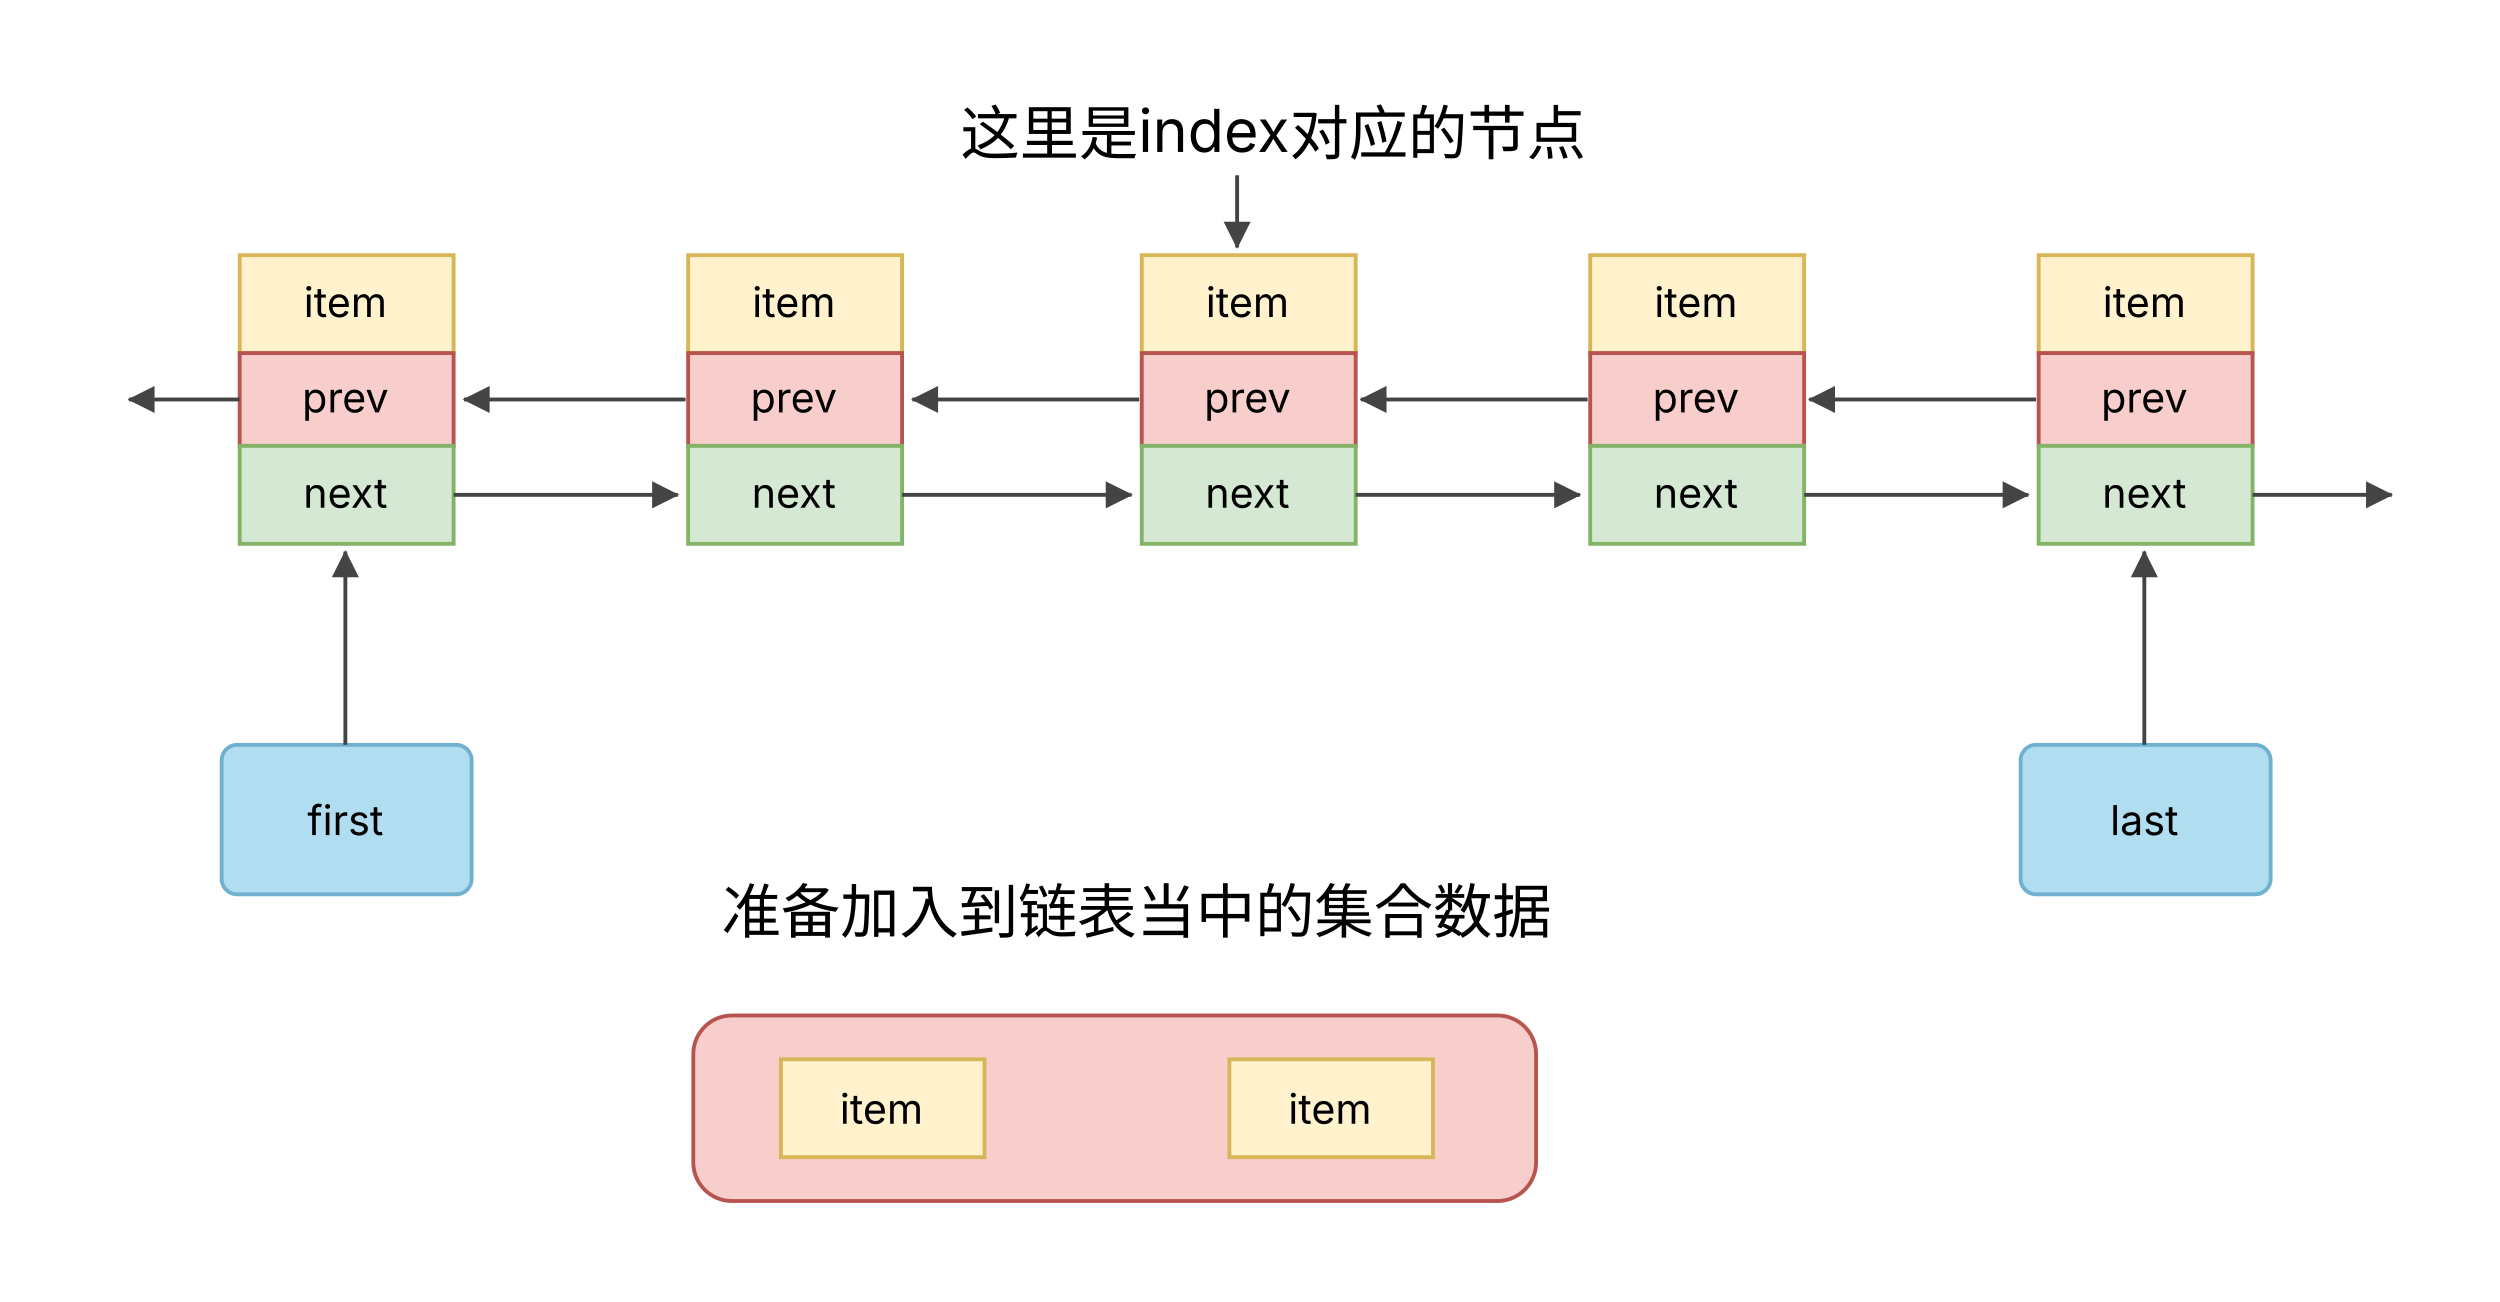
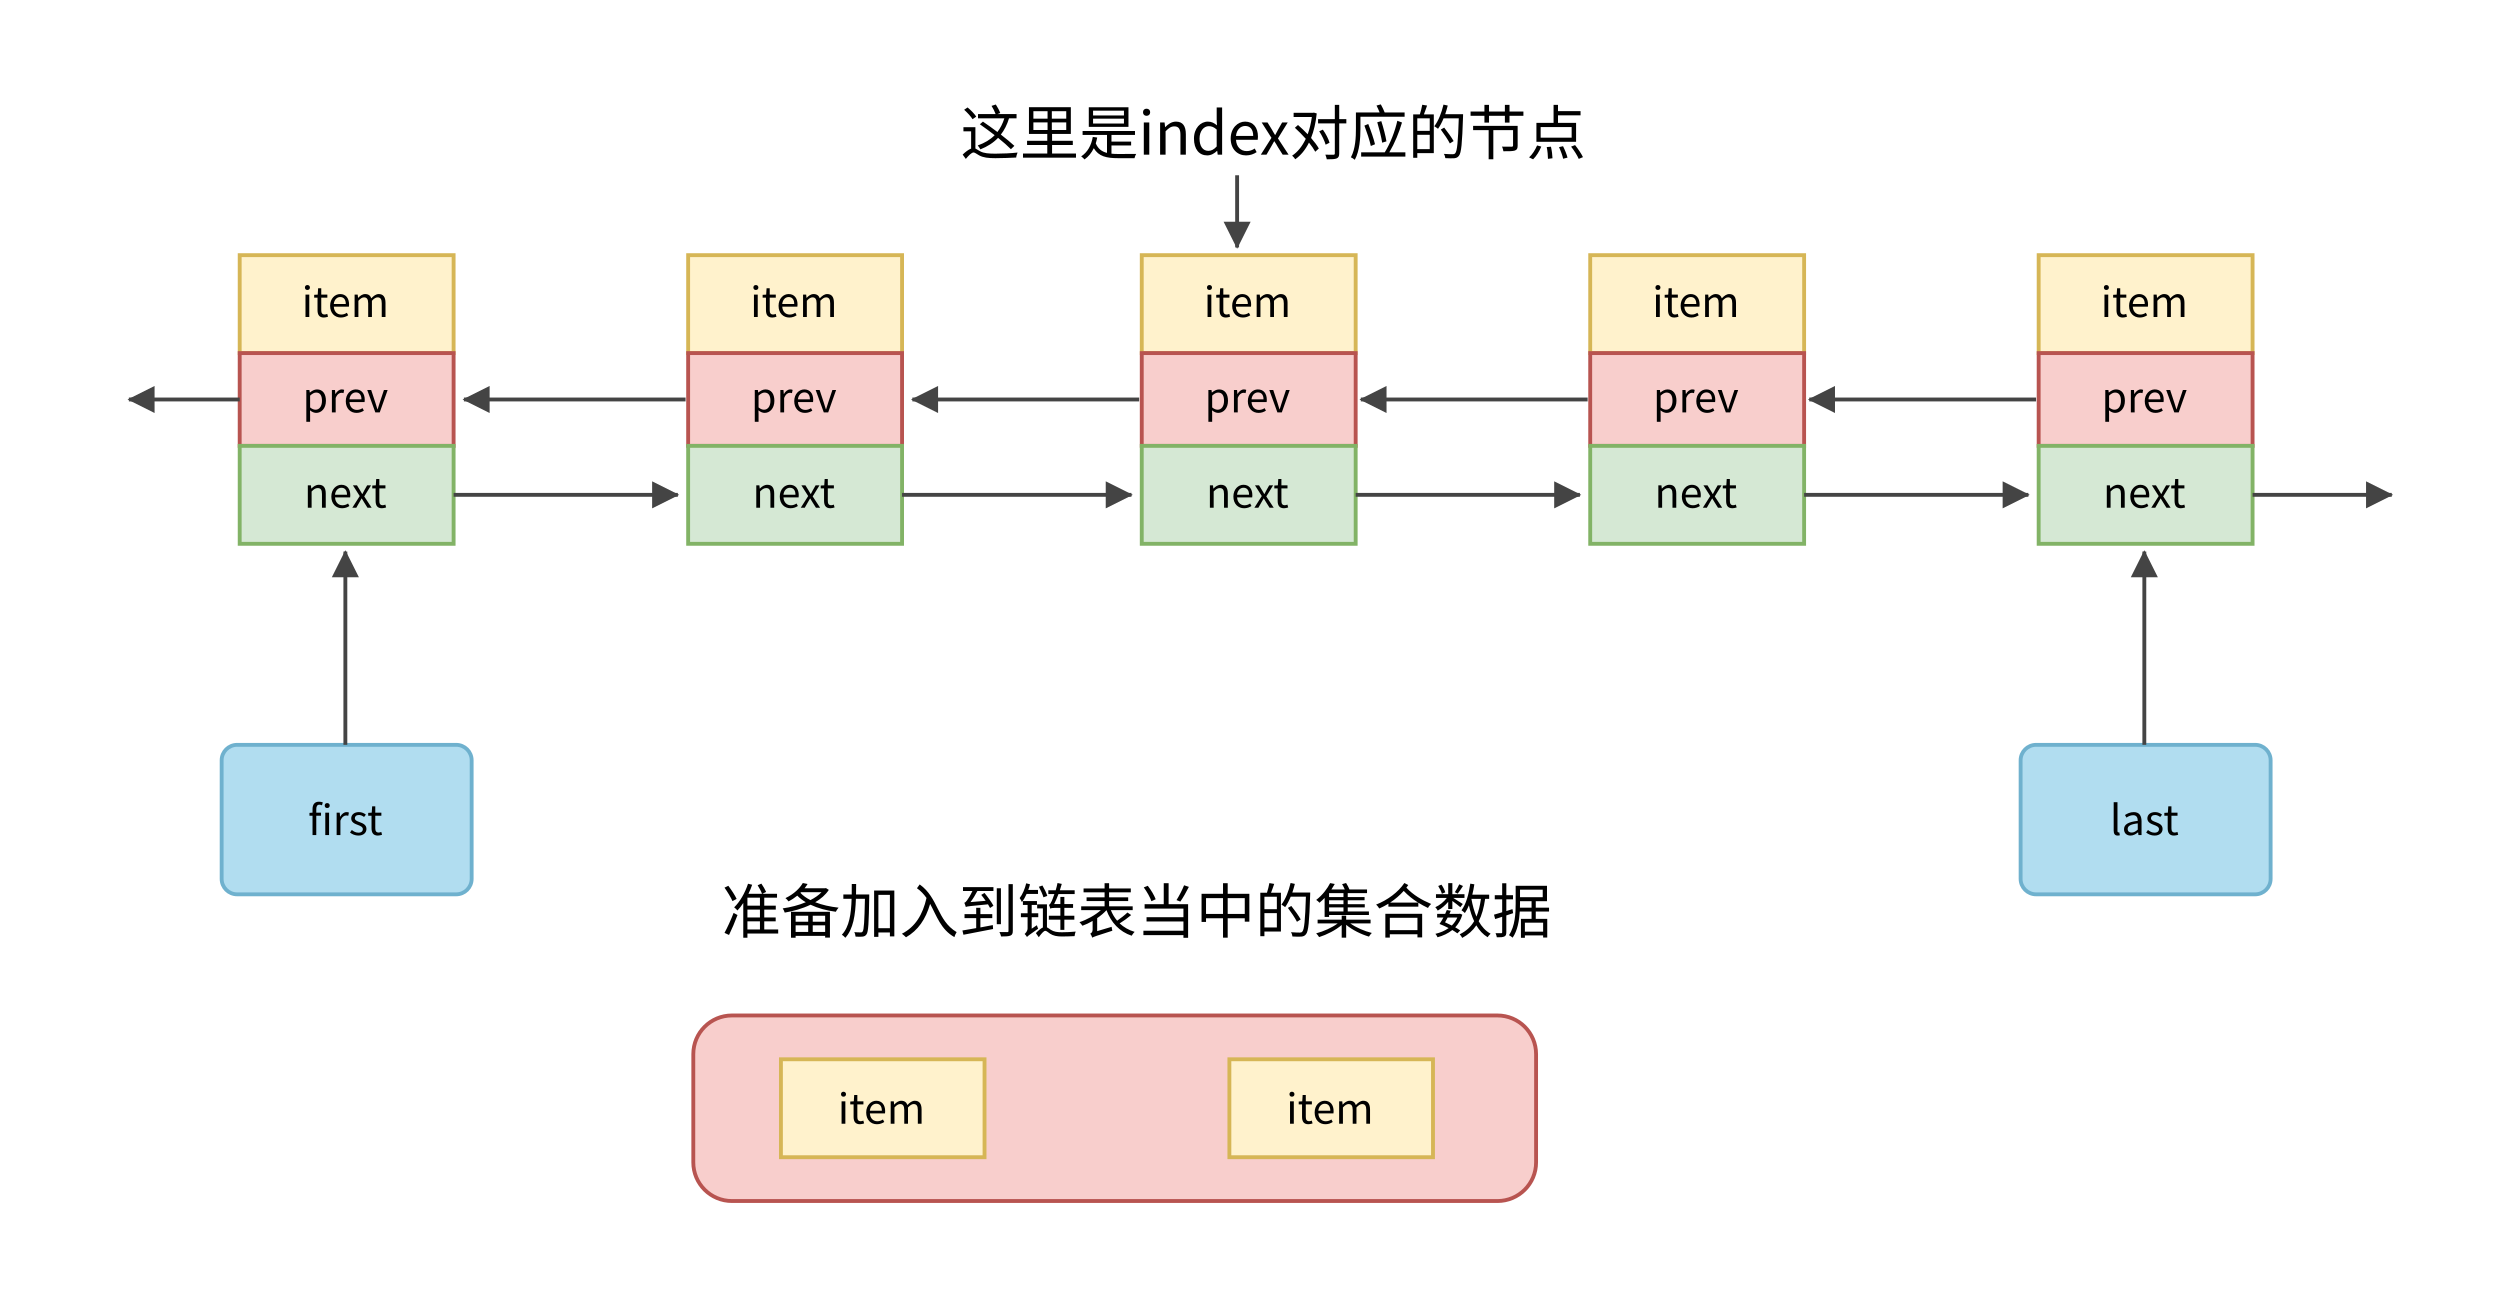
- <svg xmlns="http://www.w3.org/2000/svg" viewBox="0 0 970 505" role="img" aria-label="五个节点用 prev 与 next 双向串联，first 与 last 分别指向首尾节点，下方是准备加入链表的集合数据" font-family="-apple-system, 'PingFang SC', 'Hiragino Sans GB', 'Microsoft YaHei', sans-serif" width="970" height="505">
+ <svg xmlns="http://www.w3.org/2000/svg" viewBox="0 0 970 505" role="img" aria-label="五个节点用 prev 与 next 双向串联，first 与 last 分别指向首尾节点，下方是准备加入链表的集合数据" font-family="Seaford, 'PingFang SC', 'Hiragino Sans GB', 'Noto Sans CJK SC', 'Microsoft YaHei', sans-serif" width="970" height="505">
  <defs>
    <marker id="arrow-linkedlist06" viewBox="0 0 10 10" refX="9.5" refY="5" markerWidth="7" markerHeight="7" orient="auto-start-reverse">
      <path d="M0,0 L10,5 L0,10 z" fill="#444" />
    </marker>
  </defs>
  <g stroke-width="1.5">
    <g>
      <rect x="93" y="99" width="83" height="38" fill="#fff2cc" stroke="#d6b656" />
      <rect x="93" y="137" width="83" height="36" fill="#f8cecc" stroke="#b85450" />
      <rect x="93" y="173" width="83" height="38" fill="#d5e8d4" stroke="#82b366" />
    </g>
    <g>
      <rect x="267" y="99" width="83" height="38" fill="#fff2cc" stroke="#d6b656" />
      <rect x="267" y="137" width="83" height="36" fill="#f8cecc" stroke="#b85450" />
      <rect x="267" y="173" width="83" height="38" fill="#d5e8d4" stroke="#82b366" />
    </g>
    <g>
      <rect x="443" y="99" width="83" height="38" fill="#fff2cc" stroke="#d6b656" />
      <rect x="443" y="137" width="83" height="36" fill="#f8cecc" stroke="#b85450" />
      <rect x="443" y="173" width="83" height="38" fill="#d5e8d4" stroke="#82b366" />
    </g>
    <g>
      <rect x="617" y="99" width="83" height="38" fill="#fff2cc" stroke="#d6b656" />
      <rect x="617" y="137" width="83" height="36" fill="#f8cecc" stroke="#b85450" />
      <rect x="617" y="173" width="83" height="38" fill="#d5e8d4" stroke="#82b366" />
    </g>
    <g>
      <rect x="791" y="99" width="83" height="38" fill="#fff2cc" stroke="#d6b656" />
      <rect x="791" y="137" width="83" height="36" fill="#f8cecc" stroke="#b85450" />
      <rect x="791" y="173" width="83" height="38" fill="#d5e8d4" stroke="#82b366" />
    </g>
  </g>
  <g font-size="16" fill="#000" text-anchor="middle">
    <text x="134" y="123">item</text>
    <text x="134" y="160">prev</text>
    <text x="134" y="197">next</text>
    <text x="308" y="123">item</text>
    <text x="308" y="160">prev</text>
    <text x="308" y="197">next</text>
    <text x="484" y="123">item</text>
    <text x="484" y="160">prev</text>
    <text x="484" y="197">next</text>
    <text x="658" y="123">item</text>
    <text x="658" y="160">prev</text>
    <text x="658" y="197">next</text>
    <text x="832" y="123">item</text>
    <text x="832" y="160">prev</text>
    <text x="832" y="197">next</text>
  </g>
  <g stroke-width="1.5">
    <rect x="86" y="289" width="97" height="58" rx="6" fill="#b1ddf0" stroke="#6fb1ce" />
    <rect x="784" y="289" width="97" height="58" rx="6" fill="#b1ddf0" stroke="#6fb1ce" />
  </g>
  <g font-size="16" fill="#000" text-anchor="middle">
    <text x="134" y="324">first</text>
    <text x="832" y="324">last</text>
  </g>
  <g fill="none" stroke="#444" stroke-width="1.5">
    <path d="M266 155 H180" marker-end="url(#arrow-linkedlist06)" />
    <path d="M442 155 H354" marker-end="url(#arrow-linkedlist06)" />
    <path d="M616 155 H528" marker-end="url(#arrow-linkedlist06)" />
    <path d="M790 155 H702" marker-end="url(#arrow-linkedlist06)" />
    <path d="M93 155 H50" marker-end="url(#arrow-linkedlist06)" />
    <path d="M176 192 H263" marker-end="url(#arrow-linkedlist06)" />
    <path d="M350 192 H439" marker-end="url(#arrow-linkedlist06)" />
    <path d="M526 192 H613" marker-end="url(#arrow-linkedlist06)" />
    <path d="M700 192 H787" marker-end="url(#arrow-linkedlist06)" />
    <path d="M874 192 H928" marker-end="url(#arrow-linkedlist06)" />
    <path d="M134 289 V214" marker-end="url(#arrow-linkedlist06)" />
    <path d="M832 289 V214" marker-end="url(#arrow-linkedlist06)" />
  </g>
  <text x="494" y="60" font-size="23" fill="#000" text-anchor="middle">这里是index对应的节点</text>
  <path d="M480 68 V96" fill="none" stroke="#444" stroke-width="1.5" marker-end="url(#arrow-linkedlist06)" />
  <text x="441" y="362" font-size="23" fill="#000" text-anchor="middle">准备加入到链表当中的集合数据</text>
  <rect x="269" y="394" width="327" height="72" rx="15" fill="#f8cecc" stroke="#b85450" stroke-width="1.5" />
  <g stroke-width="1.5">
    <rect x="303" y="411" width="79" height="38" fill="#fff2cc" stroke="#d6b656" />
    <rect x="477" y="411" width="79" height="38" fill="#fff2cc" stroke="#d6b656" />
  </g>
  <g font-size="16" fill="#000" text-anchor="middle">
    <text x="342" y="436">item</text>
    <text x="516" y="436">item</text>
  </g>
</svg>
